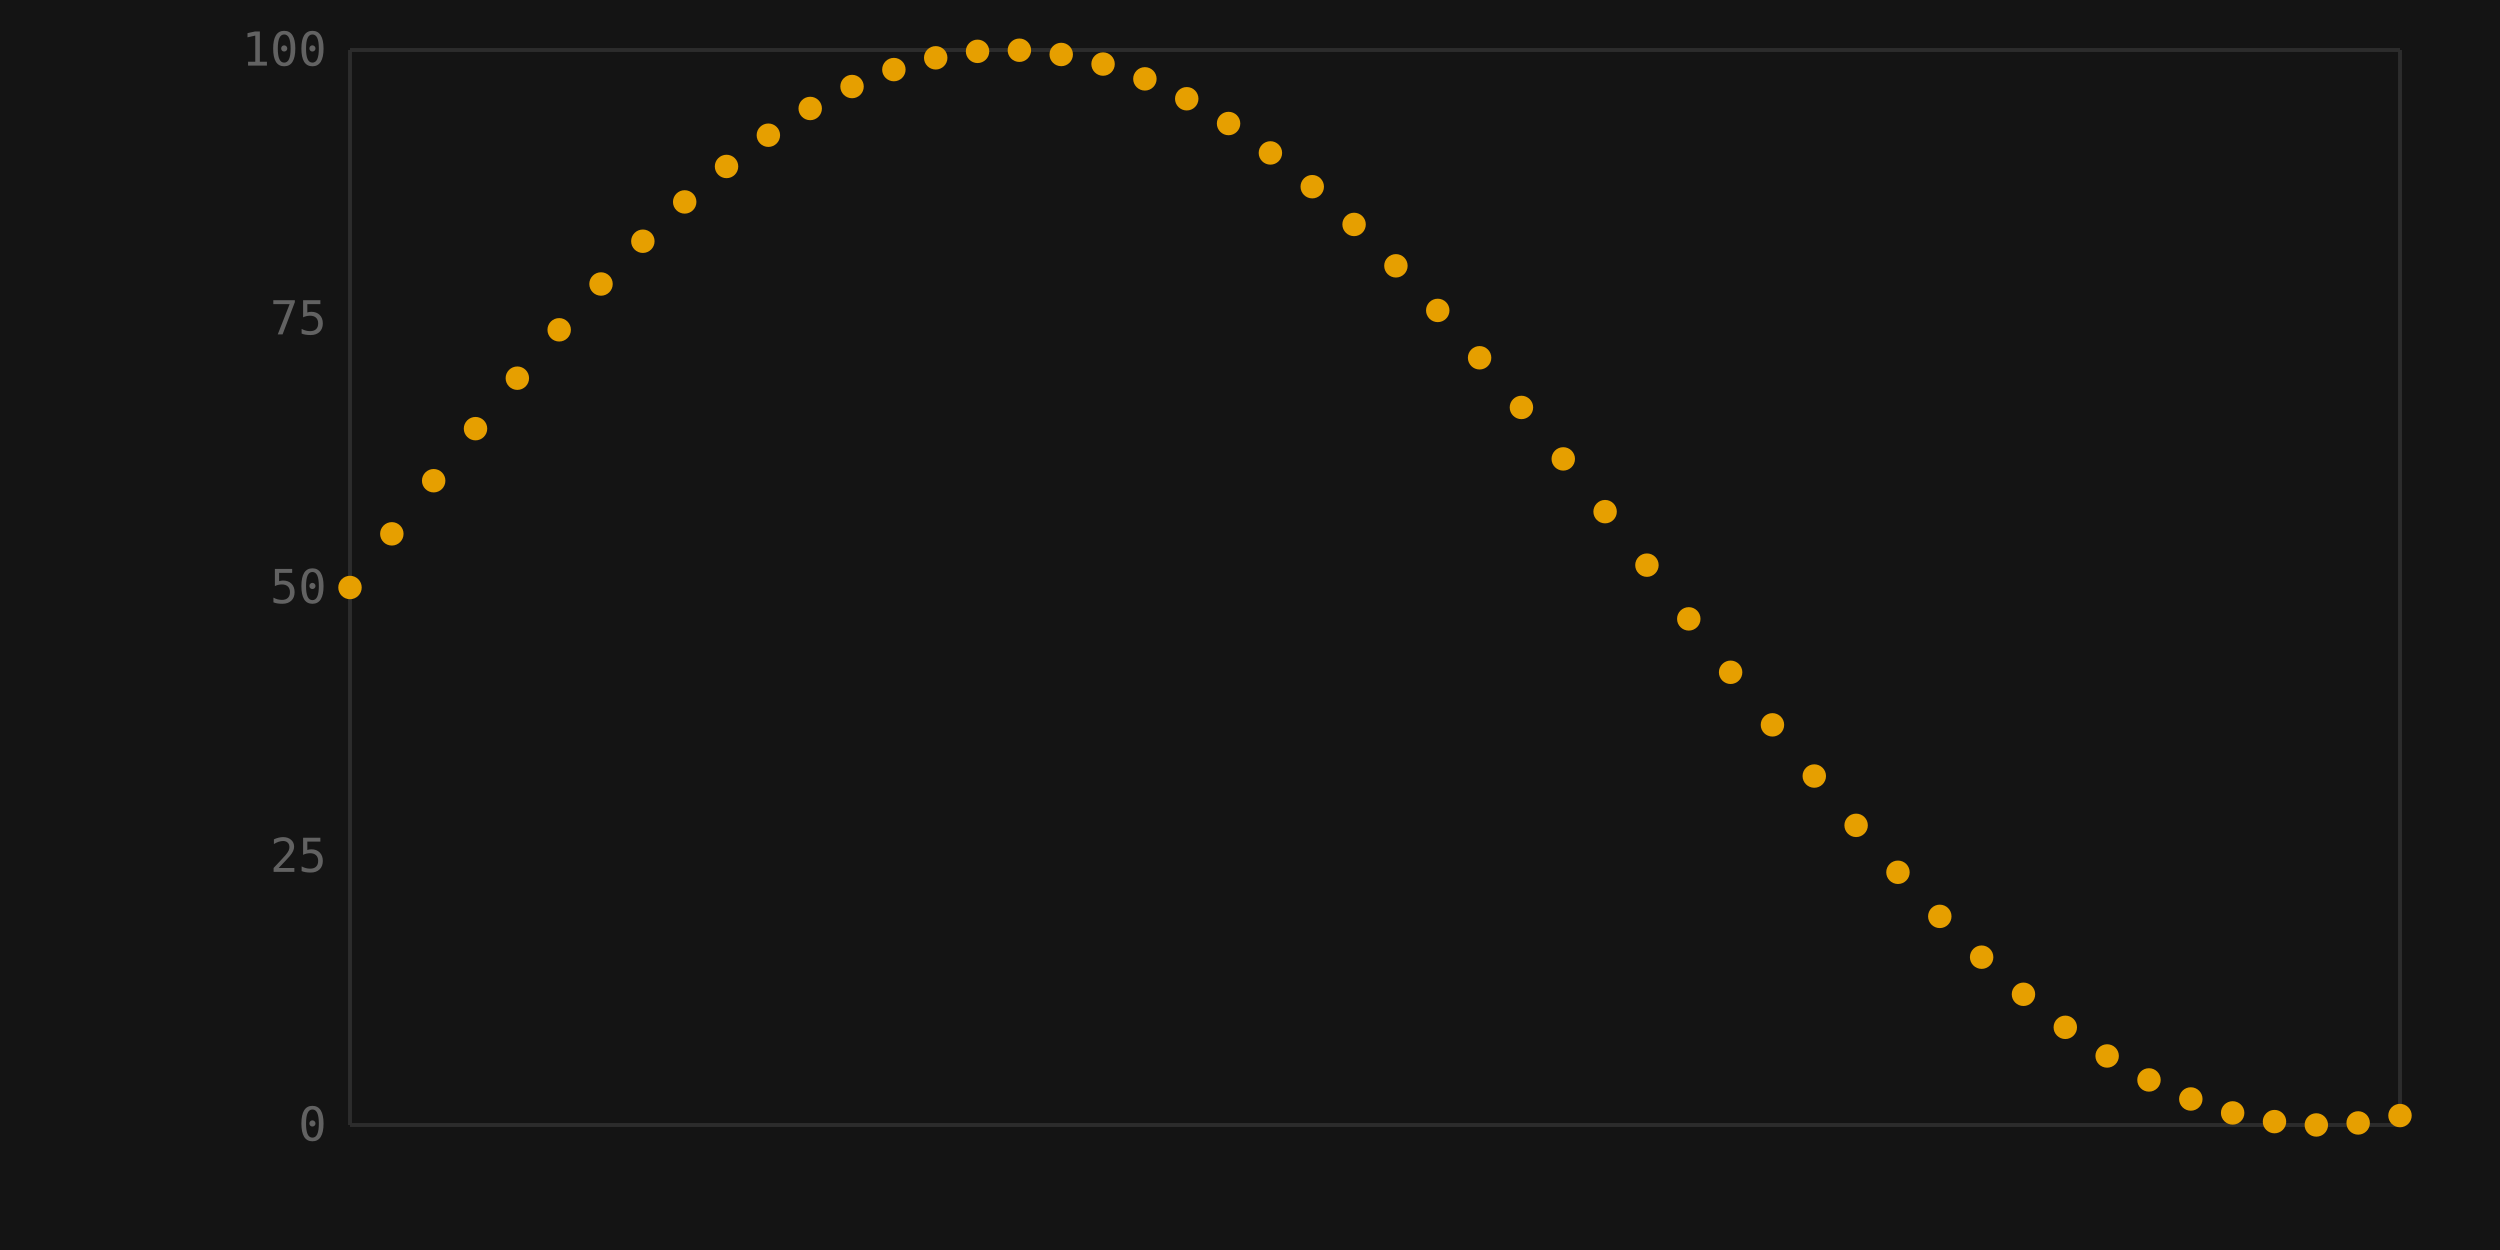
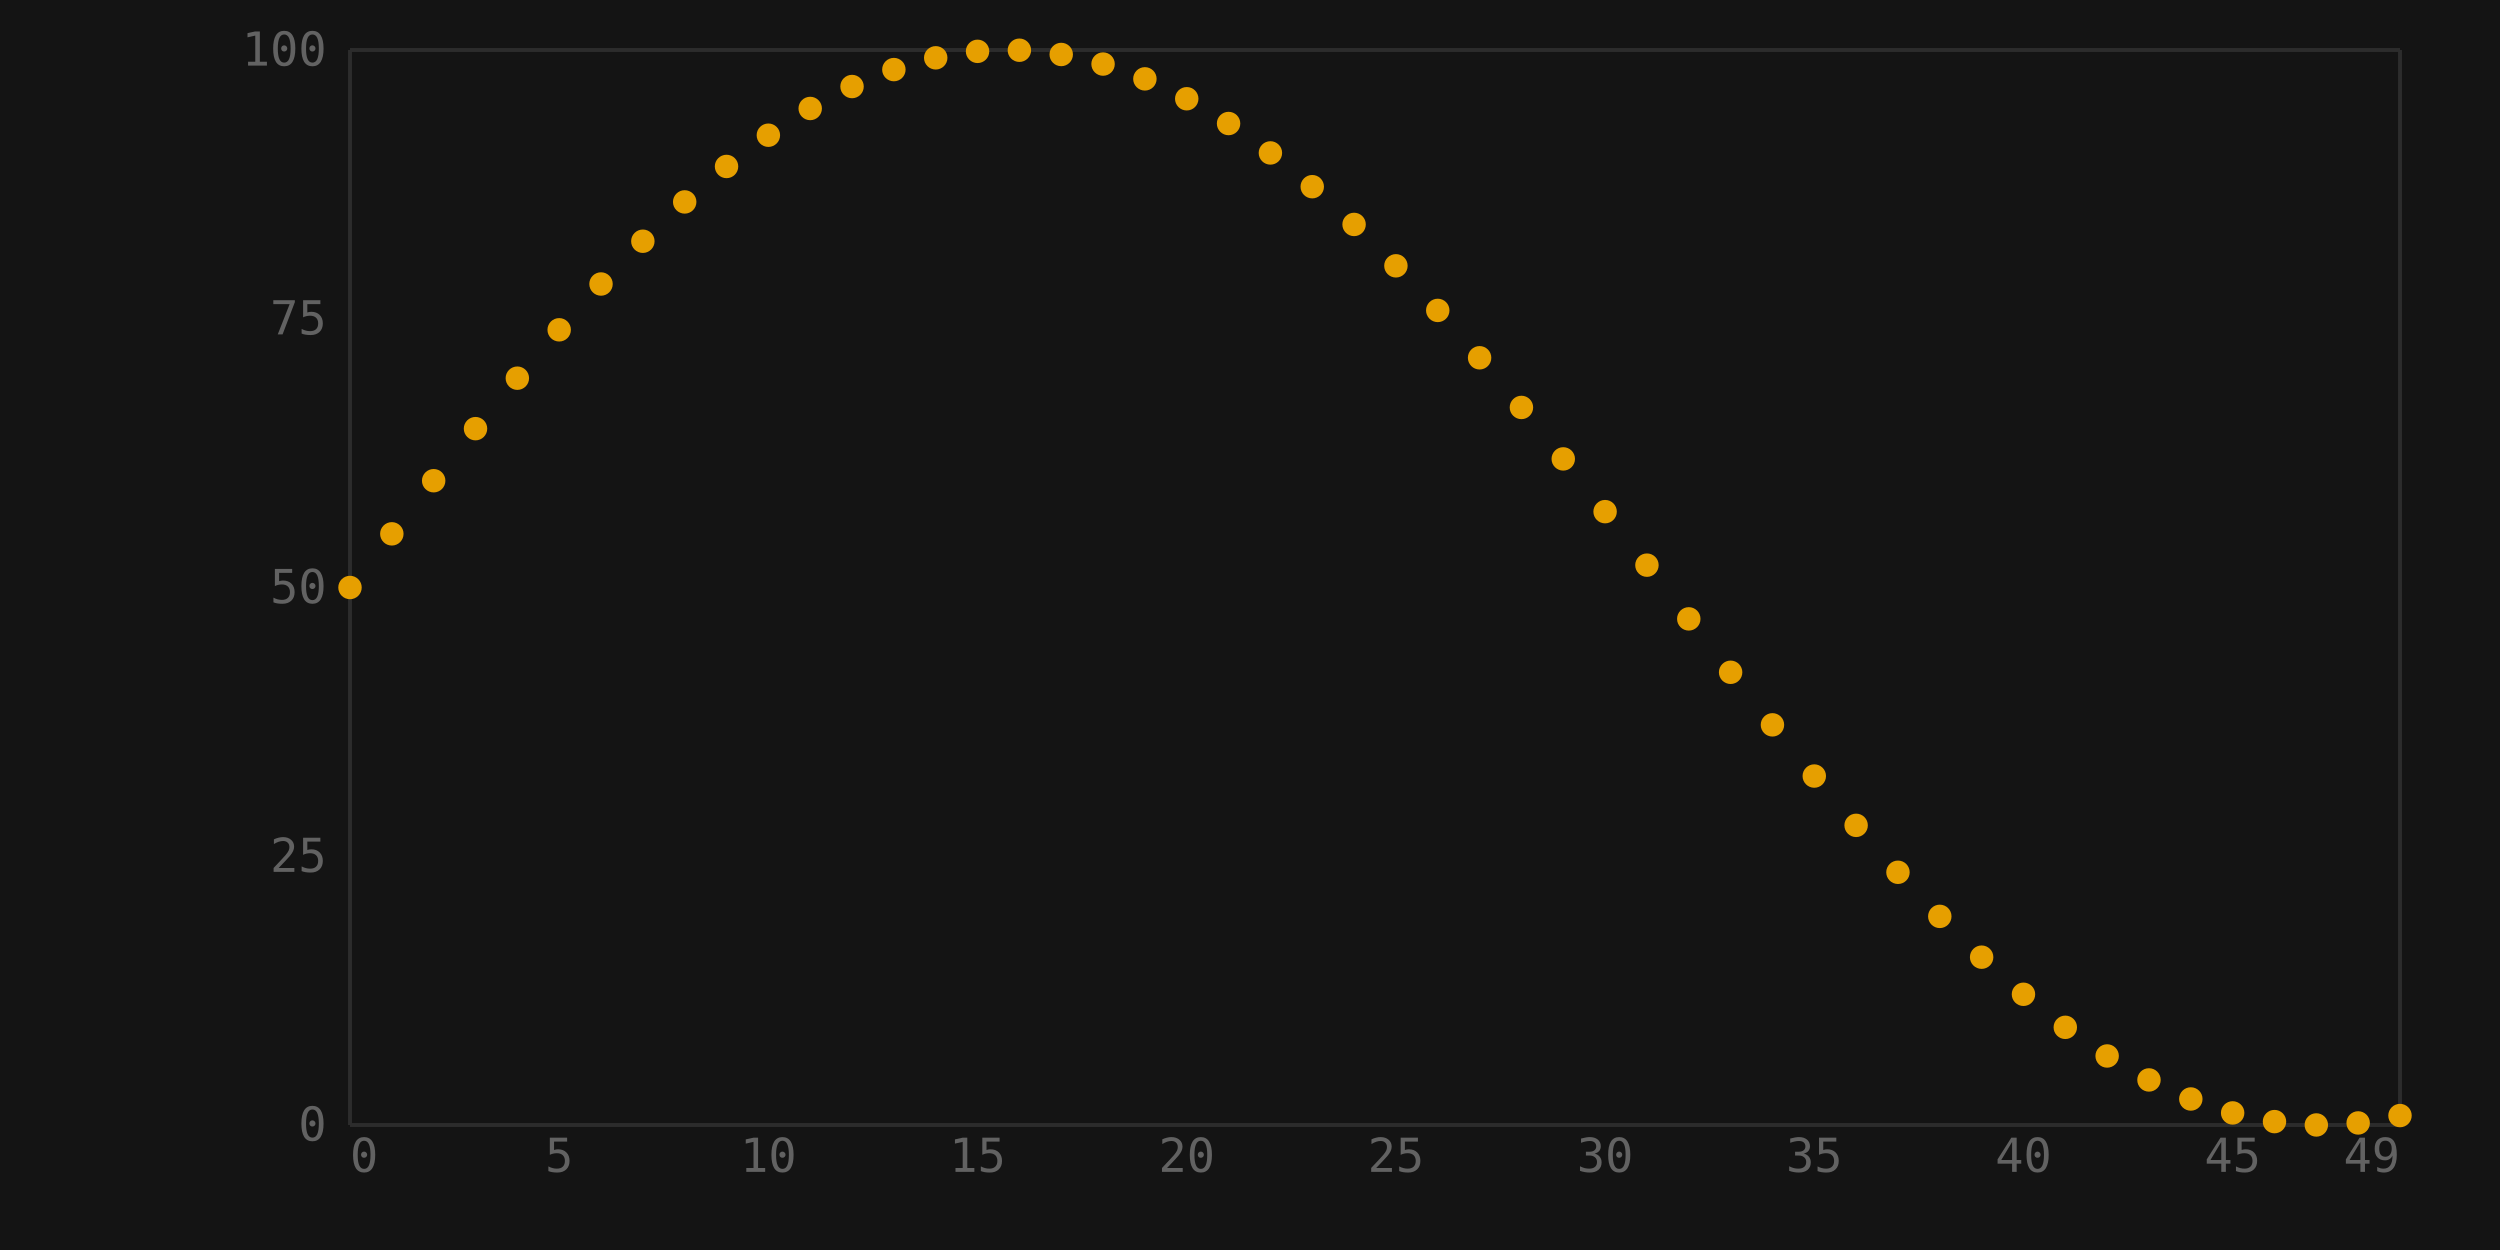
<svg xmlns="http://www.w3.org/2000/svg" viewBox="0 0 640 320" width="640" height="320">
  <rect width="100%" height="100%" fill="#141414" />
  <line x1="89.6" y1="12.8" x2="89.6" y2="288" stroke="#2c2c2c" stroke-width="1" />
  <line x1="89.6" y1="288" x2="614.4" y2="288" stroke="#2c2c2c" stroke-width="1" />
  <line x1="614.4" y1="12.8" x2="614.4" y2="288" stroke="#2c2c2c" stroke-width="1" />
  <line x1="89.6" y1="12.8" x2="614.4" y2="12.8" stroke="#2c2c2c" stroke-width="1" />
  <text x="83.6" y="292" text-anchor="end" font-size="12" font-family="monospace" fill="#626262">0</text>
  <text x="83.6" y="223.2" text-anchor="end" font-size="12" font-family="monospace" fill="#626262">25</text>
  <text x="83.6" y="154.4" text-anchor="end" font-size="12" font-family="monospace" fill="#626262">50</text>
  <text x="83.6" y="85.6" text-anchor="end" font-size="12" font-family="monospace" fill="#626262">75</text>
  <text x="83.6" y="16.8" text-anchor="end" font-size="12" font-family="monospace" fill="#626262">100</text>
+   <text x="89.6" y="300" text-anchor="start" font-size="12" font-family="monospace" fill="#626262">0</text>
+   <text x="143.151" y="300" text-anchor="middle" font-size="12" font-family="monospace" fill="#626262">5</text>
+   <text x="196.702" y="300" text-anchor="middle" font-size="12" font-family="monospace" fill="#626262">10</text>
+   <text x="250.253" y="300" text-anchor="middle" font-size="12" font-family="monospace" fill="#626262">15</text>
+   <text x="303.804" y="300" text-anchor="middle" font-size="12" font-family="monospace" fill="#626262">20</text>
+   <text x="357.355" y="300" text-anchor="middle" font-size="12" font-family="monospace" fill="#626262">25</text>
+   <text x="410.906" y="300" text-anchor="middle" font-size="12" font-family="monospace" fill="#626262">30</text>
+   <text x="464.457" y="300" text-anchor="middle" font-size="12" font-family="monospace" fill="#626262">35</text>
+   <text x="518.008" y="300" text-anchor="middle" font-size="12" font-family="monospace" fill="#626262">40</text>
+   <text x="571.559" y="300" text-anchor="middle" font-size="12" font-family="monospace" fill="#626262">45</text>
+   <text x="614.4" y="300" text-anchor="end" font-size="12" font-family="monospace" fill="#626262">49</text>
  <circle cx="89.6" cy="150.4" r="3" fill="#e69f00" />
  <circle cx="100.31" cy="136.663" r="3" fill="#e69f00" />
  <circle cx="111.02" cy="123.063" r="3" fill="#e69f00" />
  <circle cx="121.731" cy="109.736" r="3" fill="#e69f00" />
  <circle cx="132.441" cy="96.816" r="3" fill="#e69f00" />
  <circle cx="143.151" cy="84.431" r="3" fill="#e69f00" />
  <circle cx="153.861" cy="72.705" r="3" fill="#e69f00" />
  <circle cx="164.571" cy="61.756" r="3" fill="#e69f00" />
  <circle cx="175.282" cy="51.692" r="3" fill="#e69f00" />
  <circle cx="185.992" cy="42.614" r="3" fill="#e69f00" />
  <circle cx="196.702" cy="34.614" r="3" fill="#e69f00" />
  <circle cx="207.412" cy="27.77" r="3" fill="#e69f00" />
  <circle cx="218.122" cy="22.151" r="3" fill="#e69f00" />
  <circle cx="228.833" cy="17.814" r="3" fill="#e69f00" />
  <circle cx="239.543" cy="14.802" r="3" fill="#e69f00" />
  <circle cx="250.253" cy="13.145" r="3" fill="#e69f00" />
  <circle cx="260.963" cy="12.859" r="3" fill="#e69f00" />
  <circle cx="271.673" cy="13.947" r="3" fill="#e69f00" />
  <circle cx="282.384" cy="16.399" r="3" fill="#e69f00" />
  <circle cx="293.094" cy="20.189" r="3" fill="#e69f00" />
  <circle cx="303.804" cy="25.281" r="3" fill="#e69f00" />
  <circle cx="314.514" cy="31.622" r="3" fill="#e69f00" />
  <circle cx="325.224" cy="39.151" r="3" fill="#e69f00" />
  <circle cx="335.935" cy="47.791" r="3" fill="#e69f00" />
  <circle cx="346.645" cy="57.456" r="3" fill="#e69f00" />
  <circle cx="357.355" cy="68.05" r="3" fill="#e69f00" />
  <circle cx="368.065" cy="79.467" r="3" fill="#e69f00" />
  <circle cx="378.776" cy="91.593" r="3" fill="#e69f00" />
  <circle cx="389.486" cy="104.306" r="3" fill="#e69f00" />
  <circle cx="400.196" cy="117.479" r="3" fill="#e69f00" />
  <circle cx="410.906" cy="130.982" r="3" fill="#e69f00" />
  <circle cx="421.616" cy="144.679" r="3" fill="#e69f00" />
  <circle cx="432.327" cy="158.432" r="3" fill="#e69f00" />
  <circle cx="443.037" cy="172.106" r="3" fill="#e69f00" />
  <circle cx="453.747" cy="185.562" r="3" fill="#e69f00" />
  <circle cx="464.457" cy="198.668" r="3" fill="#e69f00" />
  <circle cx="475.167" cy="211.291" r="3" fill="#e69f00" />
  <circle cx="485.878" cy="223.305" r="3" fill="#e69f00" />
  <circle cx="496.588" cy="234.592" r="3" fill="#e69f00" />
  <circle cx="507.298" cy="245.037" r="3" fill="#e69f00" />
  <circle cx="518.008" cy="254.536" r="3" fill="#e69f00" />
  <circle cx="528.718" cy="262.995" r="3" fill="#e69f00" />
  <circle cx="539.429" cy="270.329" r="3" fill="#e69f00" />
  <circle cx="550.139" cy="276.464" r="3" fill="#e69f00" />
  <circle cx="560.849" cy="281.34" r="3" fill="#e69f00" />
  <circle cx="571.559" cy="284.908" r="3" fill="#e69f00" />
  <circle cx="582.269" cy="287.132" r="3" fill="#e69f00" />
  <circle cx="592.98" cy="287.989" r="3" fill="#e69f00" />
  <circle cx="603.69" cy="287.472" r="3" fill="#e69f00" />
  <circle cx="614.4" cy="285.585" r="3" fill="#e69f00" />
</svg>
